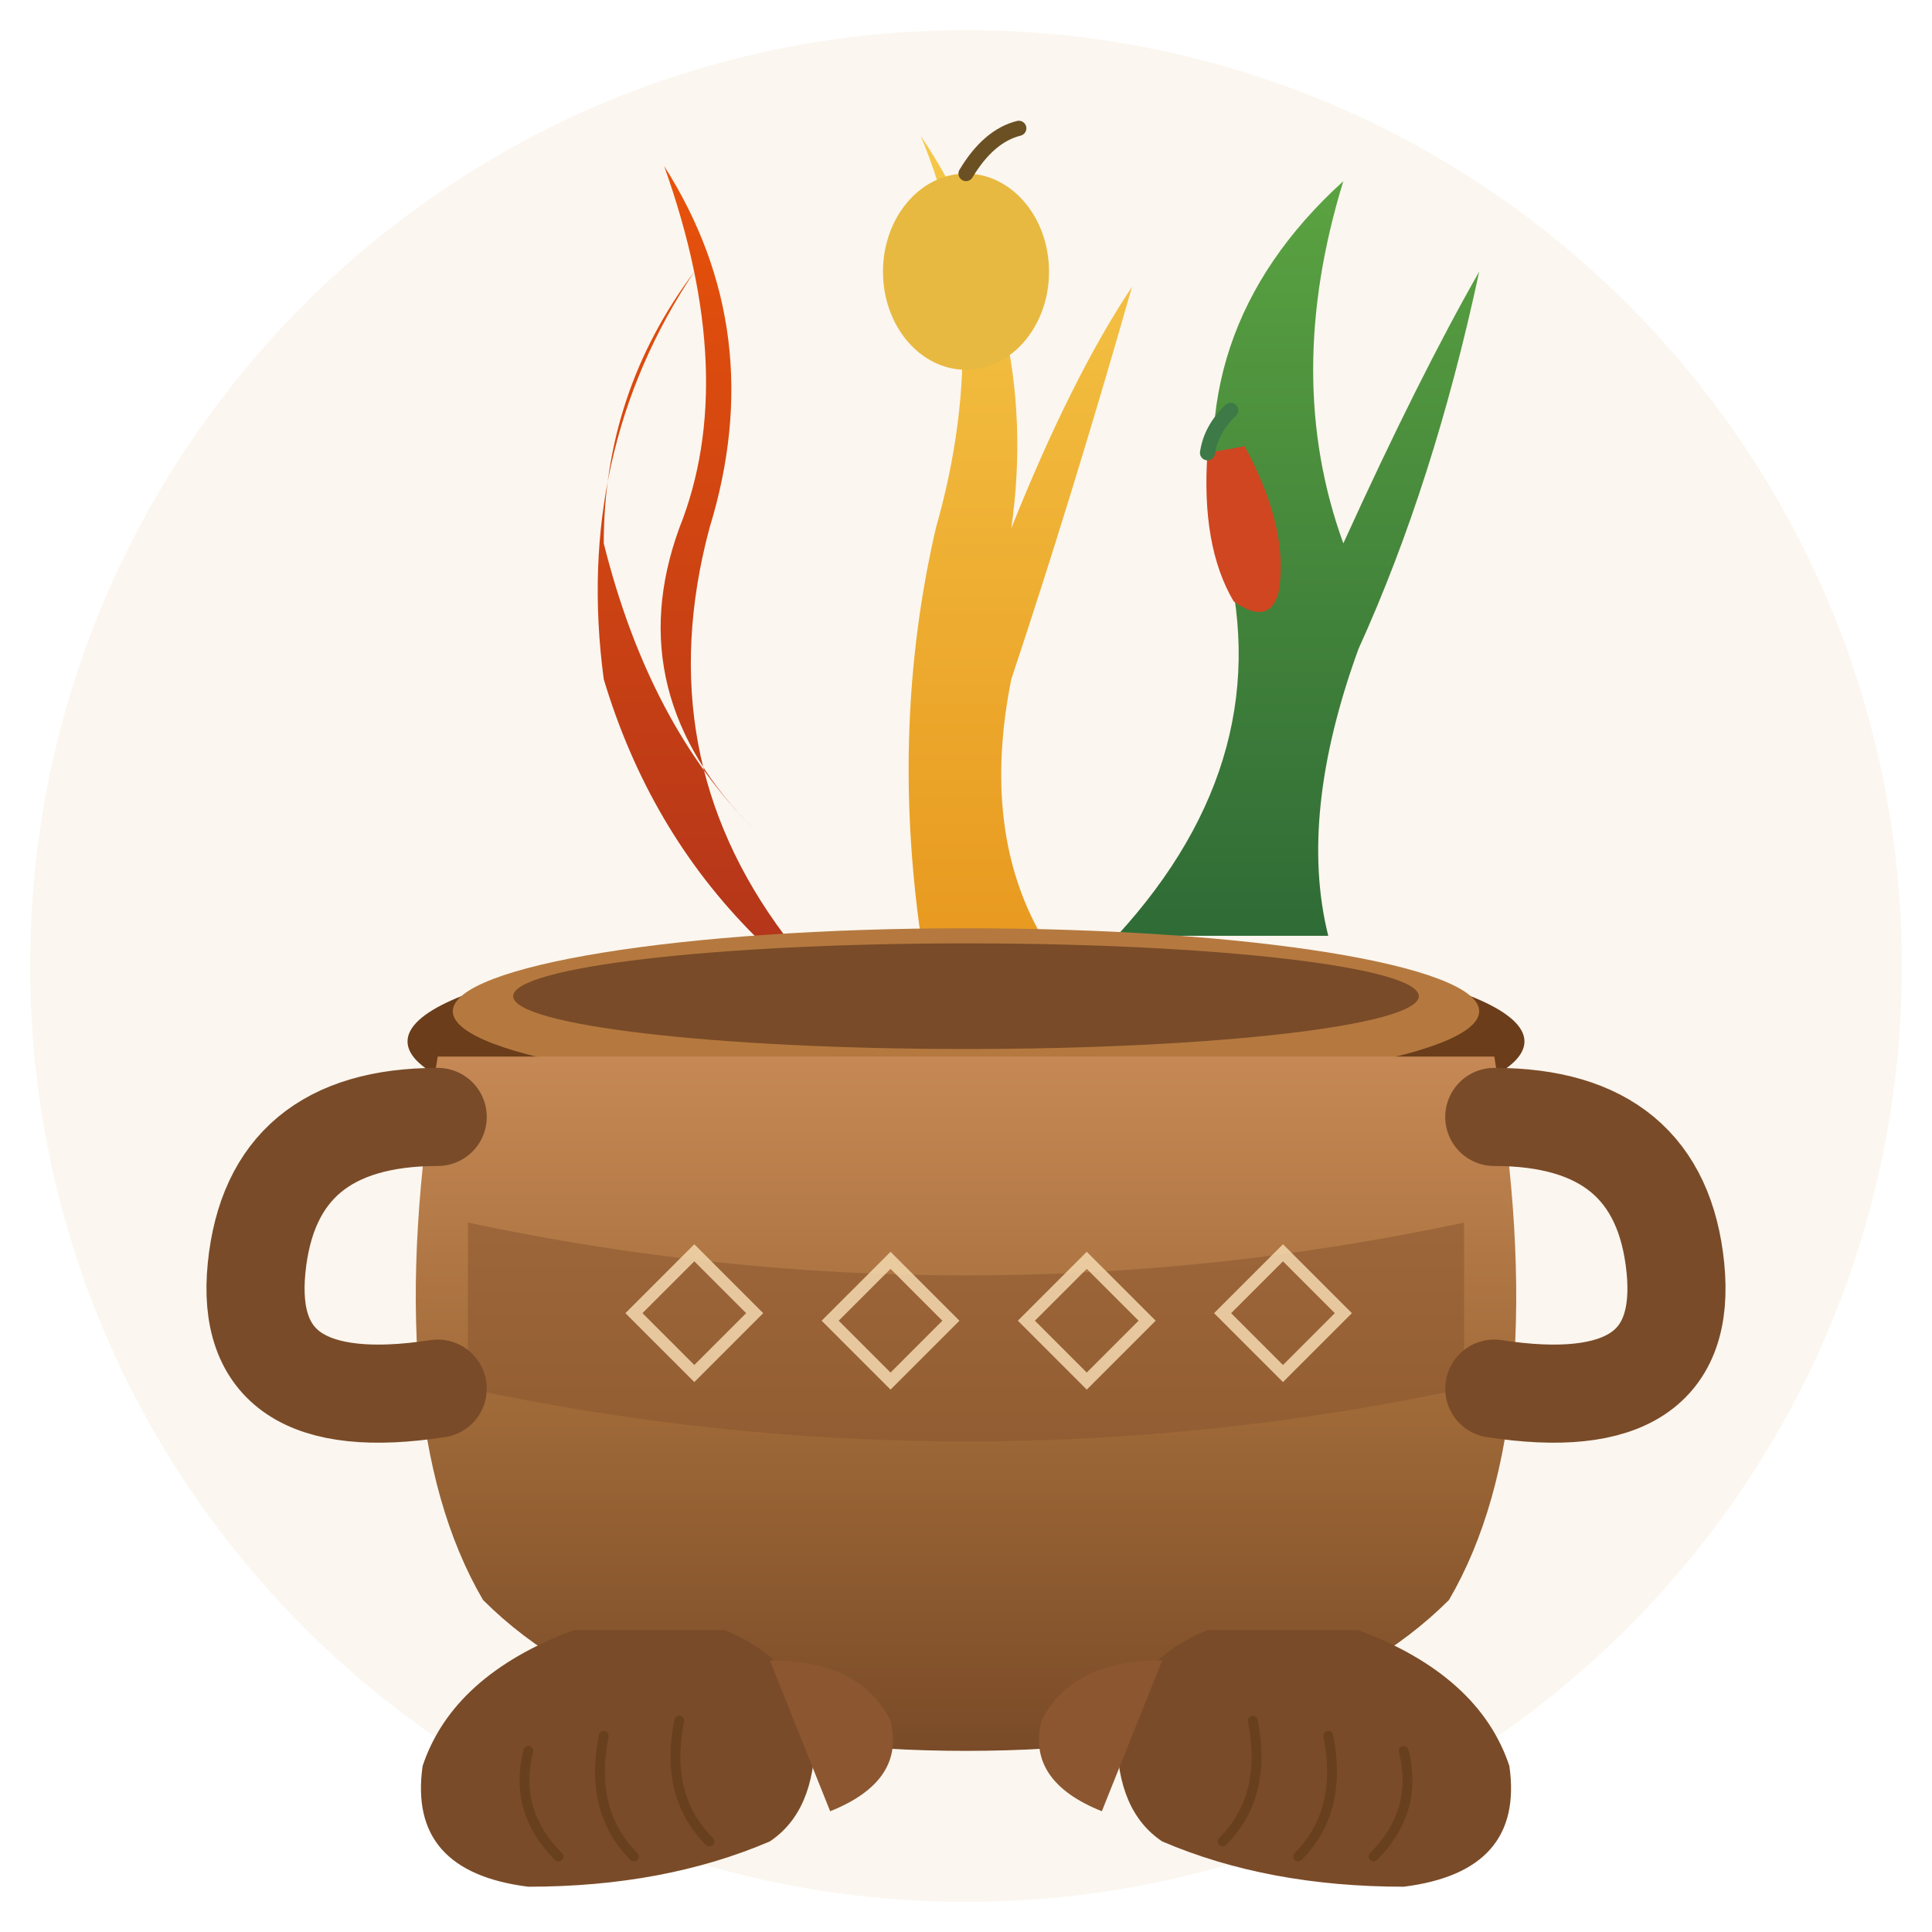
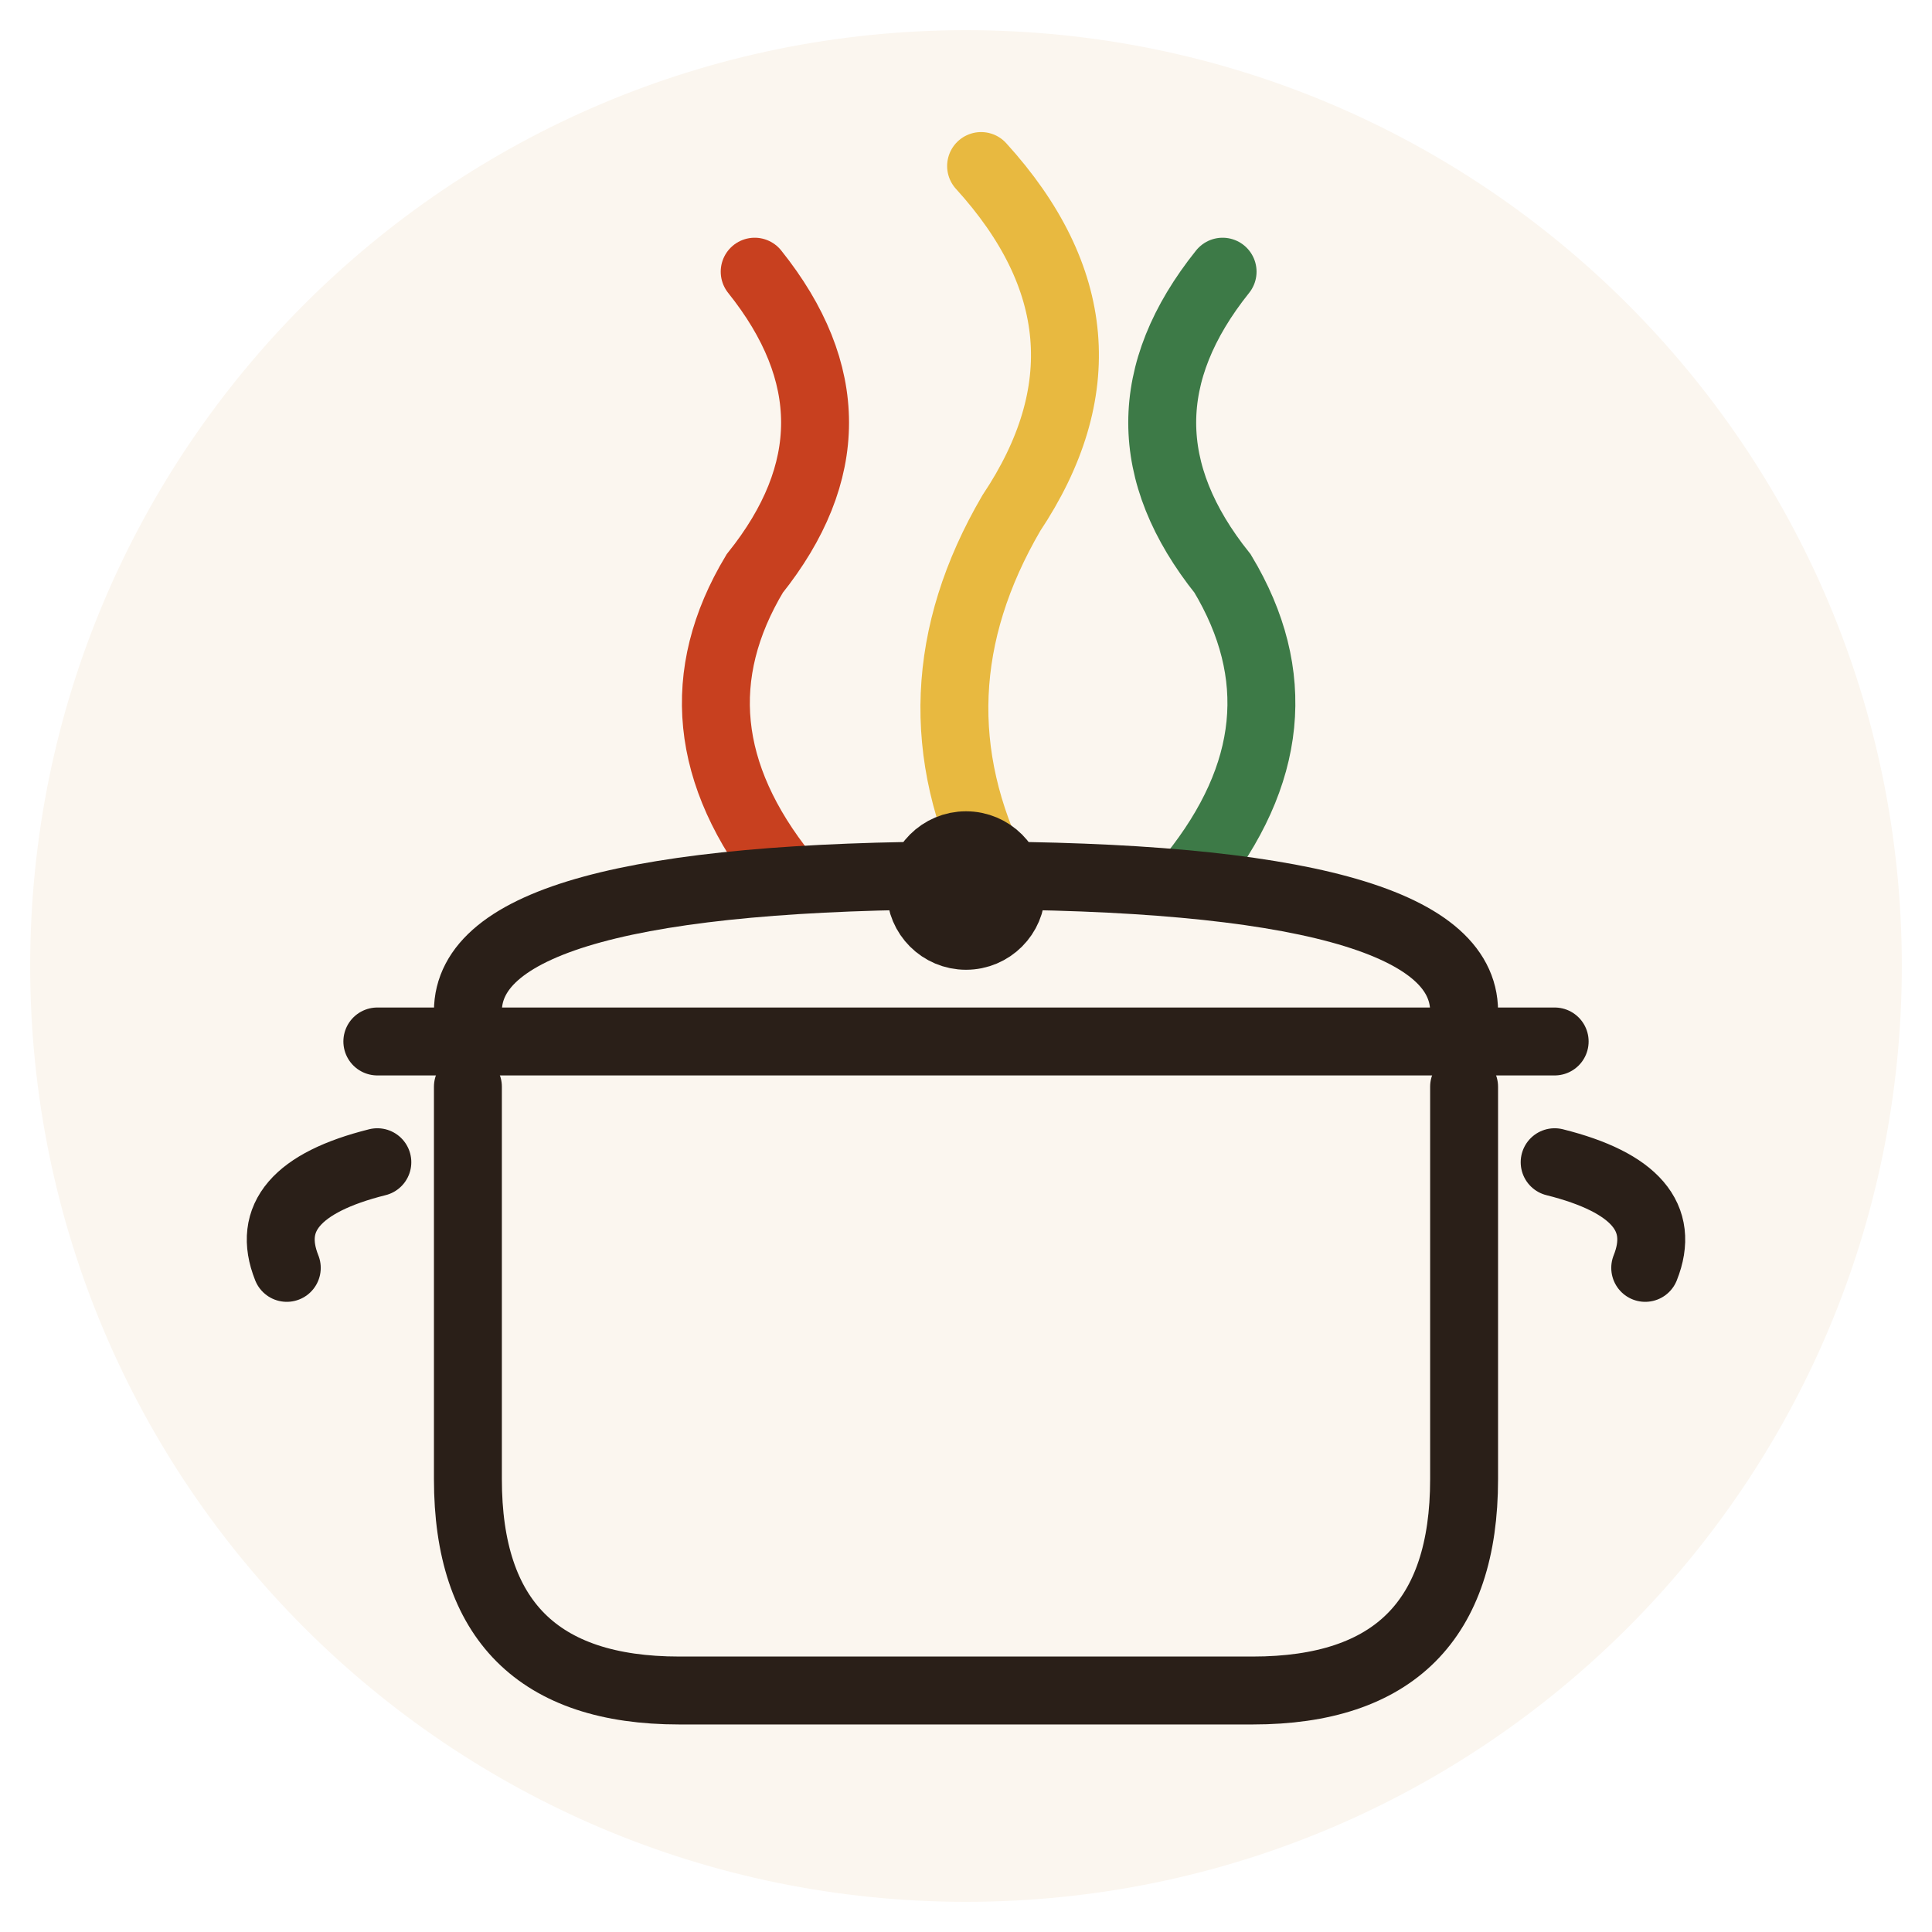
<svg xmlns="http://www.w3.org/2000/svg" viewBox="0 0 256 256" role="img" aria-label="Feastpot">
-   <defs>
-     <linearGradient id="fpiFlameRed" x1="0" y1="1" x2="0" y2="0">
-       <stop offset="0" stop-color="#B5361A" />
-       <stop offset="1" stop-color="#E8520A" />
-     </linearGradient>
-     <linearGradient id="fpiFlameYellow" x1="0" y1="1" x2="0" y2="0">
-       <stop offset="0" stop-color="#E89A1F" />
-       <stop offset="1" stop-color="#F5C84A" />
-     </linearGradient>
-     <linearGradient id="fpiFlameGreen" x1="0" y1="1" x2="0" y2="0">
-       <stop offset="0" stop-color="#2F6B36" />
-       <stop offset="1" stop-color="#5BA341" />
-     </linearGradient>
-     <linearGradient id="fpiPotBody" x1="0" y1="0" x2="0" y2="1">
-       <stop offset="0" stop-color="#C68955" />
-       <stop offset="0.5" stop-color="#A06A38" />
-       <stop offset="1" stop-color="#7A4B28" />
-     </linearGradient>
-   </defs>
  <circle cx="128" cy="128" r="124" fill="#FBF6EF" />
-   <path d="M104 124            Q86 100 94 70            Q102 44 88 22            Q98 50 90 70            Q82 92 100 110            Q86 96 80 72            Q80 52 92 36            Q76 60 80 90            Q86 110 100 124Z" fill="url(#fpiFlameRed)" />
-   <path d="M122 124            Q118 96 124 70            Q132 42 122 18            Q138 42 134 70            Q142 50 150 38            Q142 66 134 90            Q130 110 138 124Z" fill="url(#fpiFlameYellow)" />
-   <path d="M148 124            Q170 100 162 72            Q156 44 178 24            Q170 50 178 72            Q188 50 196 36            Q190 64 180 86            Q172 108 176 124Z" fill="url(#fpiFlameGreen)" />
-   <g transform="translate(128, 36)">
-     <ellipse cx="0" cy="0" rx="11" ry="13" fill="#E8B940" />
-     <path d="M0 -13 Q3 -18 7 -19" fill="none" stroke="#6B5024" stroke-width="2" stroke-linecap="round" />
-   </g>
-   <g transform="translate(160, 60) rotate(-10)">
-     <path d="M0 0 Q-3 12 0 20 Q4 24 6 20 Q9 12 5 0Z" fill="#D04621" />
-     <path d="M0 0 Q1 -3 4 -5" fill="none" stroke="#3D7A47" stroke-width="2" stroke-linecap="round" />
-   </g>
-   <ellipse cx="128" cy="138" rx="74" ry="14" fill="#6B3D1A" />
-   <ellipse cx="128" cy="134" rx="68" ry="11" fill="#B5793F" />
-   <ellipse cx="128" cy="132" rx="60" ry="7" fill="#7A4B28" />
-   <path d="M58 140            Q50 188 64 212            Q84 232 128 232            Q172 232 192 212            Q206 188 198 140Z" fill="url(#fpiPotBody)" />
-   <path d="M62 162 Q128 176 194 162 L194 184 Q128 198 62 184Z" fill="#8B5630" opacity="0.55" />
-   <g fill="none" stroke="#F4D9B0" stroke-width="1.6" opacity="0.85">
-     <path d="M84 174 L92 166 L100 174 L92 182Z" />
-     <path d="M110 175 L118 167 L126 175 L118 183Z" />
-     <path d="M136 175 L144 167 L152 175 L144 183Z" />
-     <path d="M162 174 L170 166 L178 174 L170 182Z" />
-   </g>
-   <path d="M58 148 Q36 148 34 168 Q32 188 58 184" fill="none" stroke="#7A4B28" stroke-width="13" stroke-linecap="round" />
-   <path d="M198 148 Q220 148 222 168 Q224 188 198 184" fill="none" stroke="#7A4B28" stroke-width="13" stroke-linecap="round" />
-   <path d="M76 216            Q60 222 56 234            Q54 248 70 250            Q88 250 102 244            Q108 240 108 230            Q106 220 96 216Z" fill="#7A4B28" />
-   <path d="M102 220 Q114 220 118 228 Q120 236 110 240" fill="#8B5630" />
-   <g fill="none" stroke="#5B3818" stroke-width="1.3" stroke-linecap="round" opacity="0.6">
-     <path d="M70 232 Q68 240 74 246" />
-     <path d="M80 230 Q78 240 84 246" />
-     <path d="M90 228 Q88 238 94 244" />
-   </g>
-   <path d="M180 216            Q196 222 200 234            Q202 248 186 250            Q168 250 154 244            Q148 240 148 230            Q150 220 160 216Z" fill="#7A4B28" />
-   <path d="M154 220 Q142 220 138 228 Q136 236 146 240" fill="#8B5630" />
-   <g fill="none" stroke="#5B3818" stroke-width="1.3" stroke-linecap="round" opacity="0.6">
-     <path d="M186 232 Q188 240 182 246" />
-     <path d="M176 230 Q178 240 172 246" />
-     <path d="M166 228 Q168 238 162 244" />
+   <path d="M104 116            Q88 96 100 76            Q116 56 100 36" fill="none" stroke="#C8401F" stroke-width="9" stroke-linecap="round" />
+   <path d="M132 116            Q120 92 134 68            Q150 44 130 22" fill="none" stroke="#E8B940" stroke-width="9" stroke-linecap="round" />
+   <path d="M158 116            Q174 96 162 76            Q146 56 162 36" fill="none" stroke="#3D7A47" stroke-width="9" stroke-linecap="round" />
+   <g fill="none" stroke="#2A1F18" stroke-width="9" stroke-linecap="round" stroke-linejoin="round">
+     <circle cx="128" cy="118" r="6" fill="#2A1F18" />
+     <path d="M62 134              Q62 116 128 116              Q194 116 194 134" />
+     <line x1="50" y1="138" x2="206" y2="138" />
+     <path d="M62 144              L62 196              Q62 224 90 224              L166 224              Q194 224 194 196              L194 144" />
+     <path d="M50 154              Q34 158 38 168" />
+     <path d="M206 154              Q222 158 218 168" />
  </g>
</svg>
